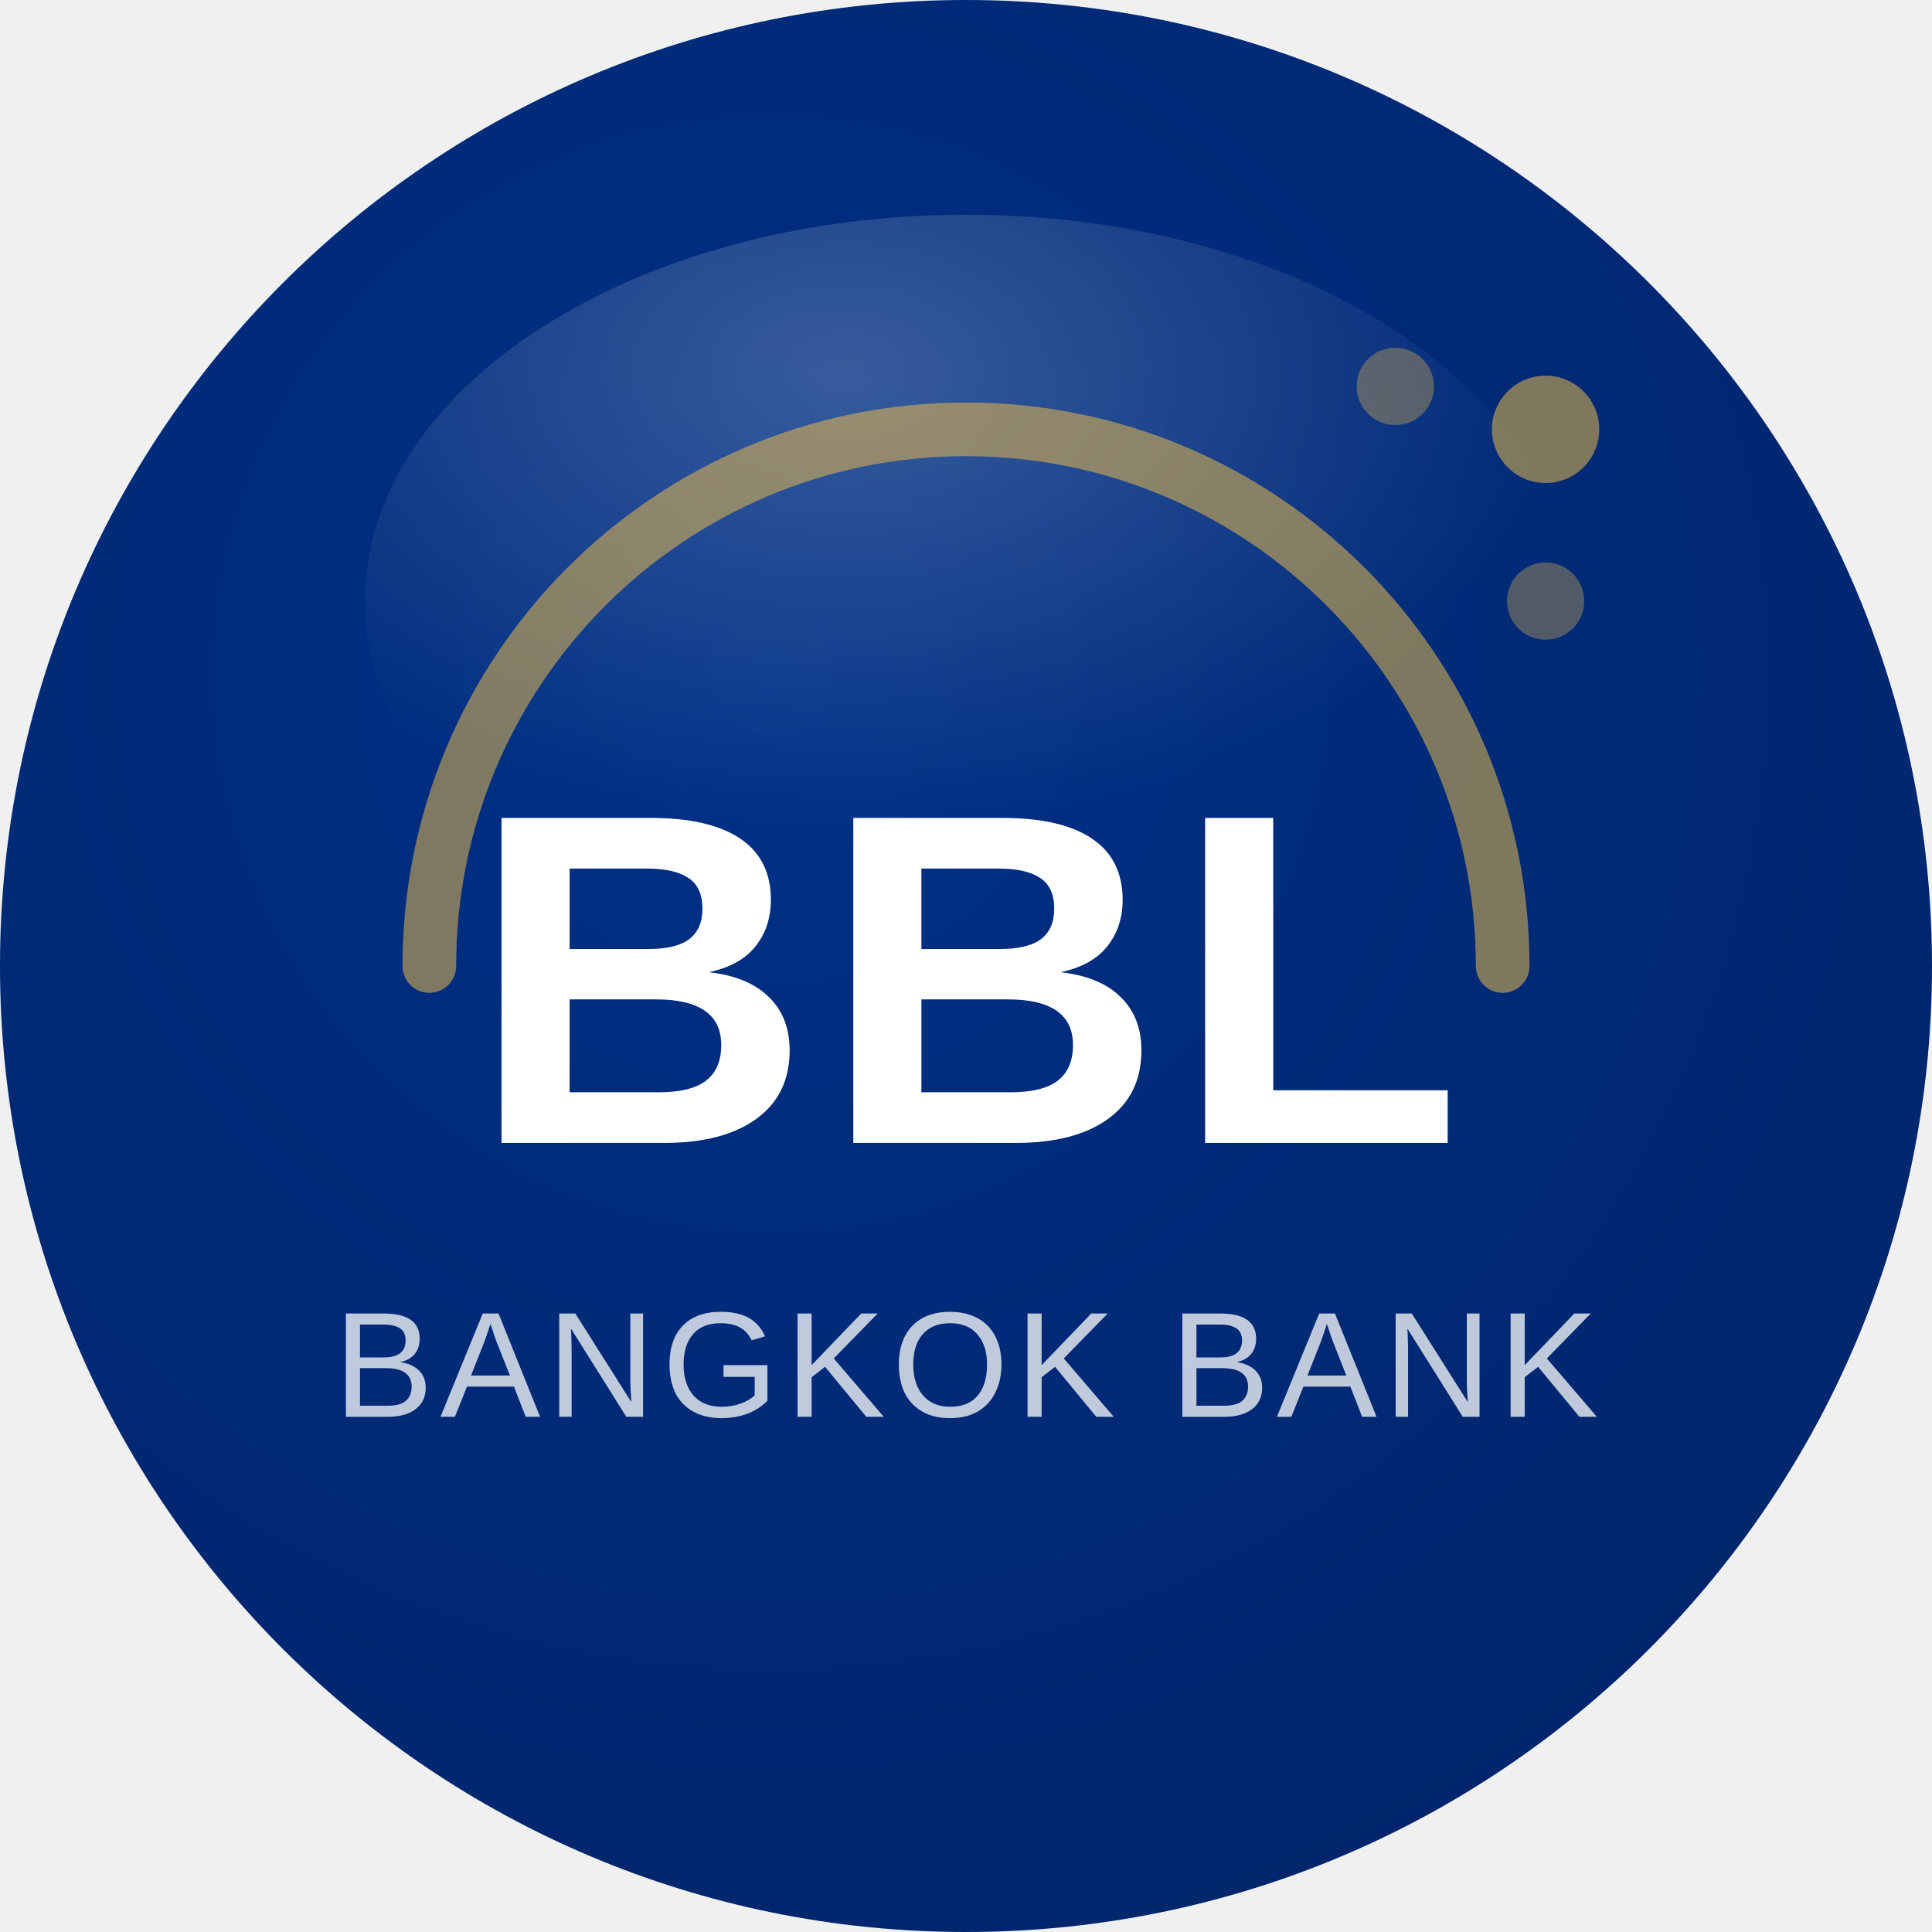
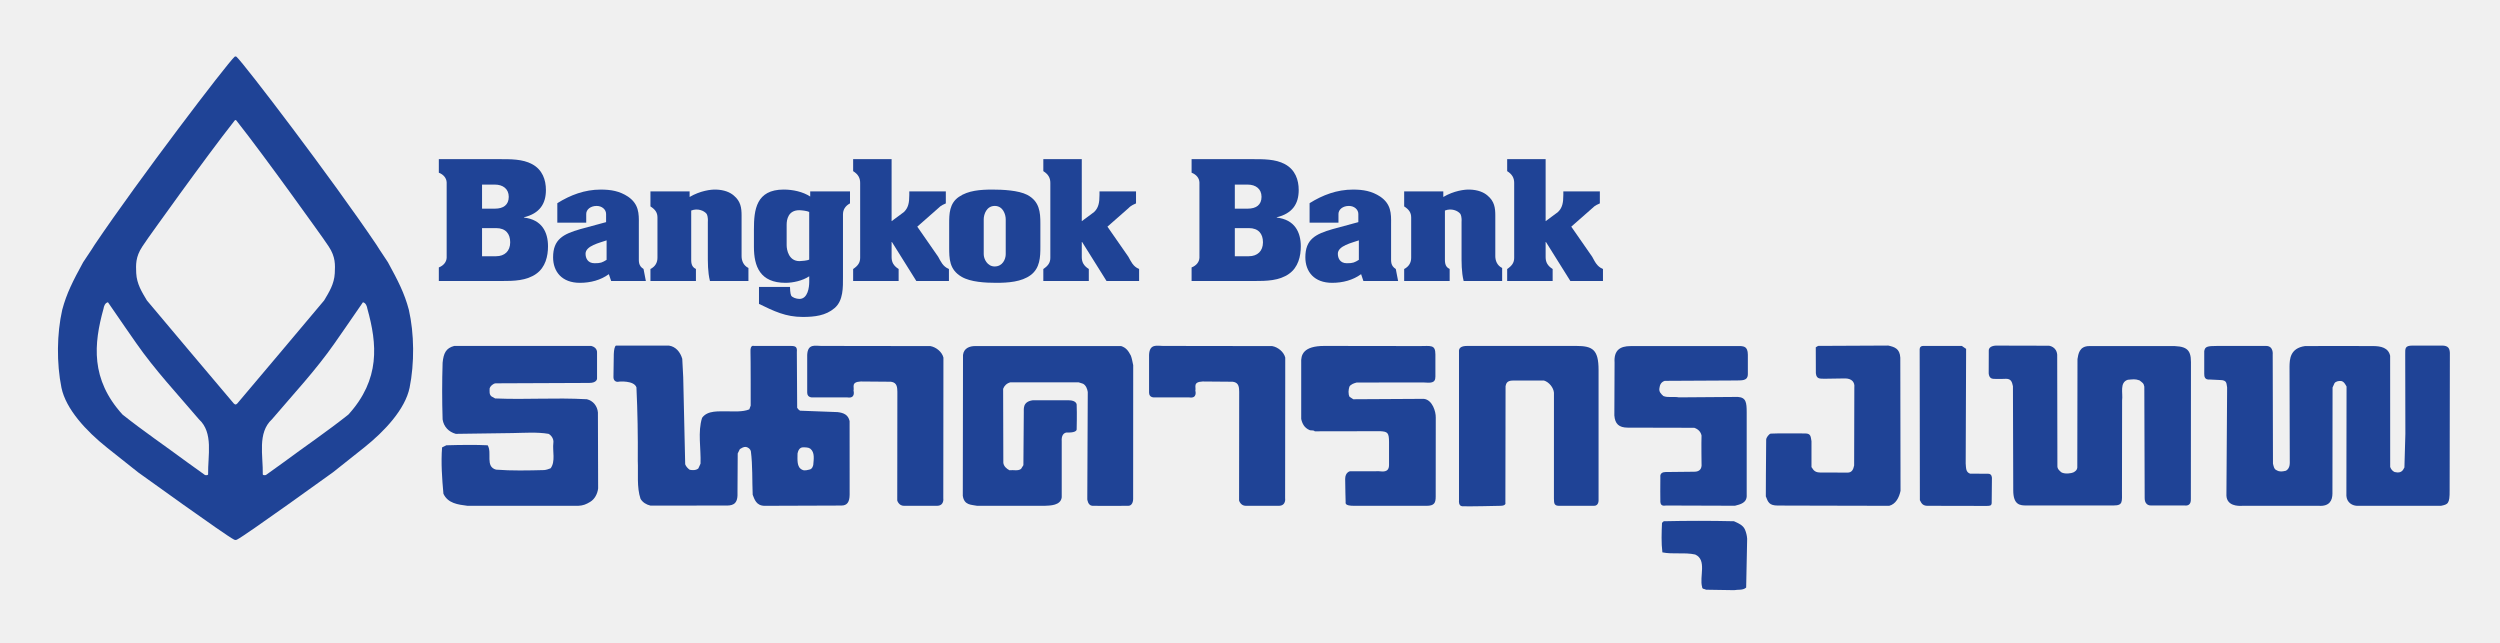
- <svg xmlns="http://www.w3.org/2000/svg" viewBox="0 0 90 90" width="90" height="90">
-   <defs>
-     <radialGradient id="bg_bbl" cx="40%" cy="35%" r="70%">
-       <stop offset="0%" stop-color="#003087" stop-opacity="1" />
-       <stop offset="100%" stop-color="#00256B" stop-opacity="1" />
-     </radialGradient>
-     <radialGradient id="shine_bbl" cx="40%" cy="20%" r="60%">
-       <stop offset="0%" stop-color="#ffffff" stop-opacity="0.22" />
-       <stop offset="100%" stop-color="#ffffff" stop-opacity="0" />
-     </radialGradient>
-   </defs>
-   <circle cx="45" cy="45" r="45" fill="url(#bg_bbl)" />
-   <ellipse cx="45" cy="28" rx="28" ry="18" fill="url(#shine_bbl)" />
-   <path d="M 20 45 A 25 25 0 0 1 70 45" stroke="#E8B84B" stroke-width="2.5" fill="none" stroke-linecap="round" opacity="0.55" />
-   <text x="45" y="47" font-family="'Helvetica Neue',Arial,sans-serif" font-size="22" font-weight="800" fill="#FFFFFF" text-anchor="middle" dominant-baseline="middle" letter-spacing="0.5">BBL</text>
-   <text x="45" y="66" font-family="'Helvetica Neue',Arial,sans-serif" font-size="7" font-weight="400" fill="#FFFFFF" text-anchor="middle" opacity="0.75" letter-spacing="0.3">BANGKOK BANK</text>
-   <circle cx="72" cy="20" r="2.5" fill="#E8B84B" opacity="0.55" />
-   <circle cx="65" cy="18" r="1.8" fill="#E8B84B" opacity="0.35" />
-   <circle cx="72" cy="28" r="1.8" fill="#E8B84B" opacity="0.35" />
+ <svg xmlns="http://www.w3.org/2000/svg" version="1.0" id="Ebene_1" x="0px" y="0px" width="319px" height="82px" viewBox="0 0 319 82" enable-background="new 0 0 319 82" xml:space="preserve">
+   <path fill="#1F4396" d="M61.509,32.696h1.787c1.097,0,1.805-0.655,1.805-1.78c0-1.092-0.575-1.81-1.805-1.81h-1.787 M61.509,26.625  h1.64c1.082,0,1.768-0.481,1.768-1.51c0-1.01-0.739-1.561-1.768-1.561h-1.64V26.625z M55.994,35.854v-1.729  c0.619-0.239,0.977-0.712,1-1.235V23.27c-0.023-0.525-0.381-0.997-1-1.233v-1.729h7.752c1.39,0,2.945-0.019,4.147,0.636  c1.328,0.708,1.766,2.013,1.766,3.302c0,1.775-0.812,2.994-2.802,3.48v0.037c2.282,0.255,3.069,1.852,3.069,3.667  c0,1.269-0.333,2.682-1.492,3.5c-1.265,0.905-2.885,0.926-4.438,0.926H55.994z" />
+   <path fill="#1F4396" d="M77.403,30.67c-0.871,0.31-2.686,0.69-2.686,1.705c0,0.565,0.274,1.214,1.158,1.214  c0.787,0,0.971-0.095,1.527-0.435 M77.688,34.983c-1.037,0.761-2.346,1.106-3.694,1.106c-2.283,0-3.419-1.408-3.419-3.262  c0-2.288,1.282-2.96,3.481-3.594l3.281-0.889v-1.042c0-0.563-0.519-1.025-1.203-1.025c-0.787,0-1.332,0.463-1.332,1.025v1.114  h-3.688v-2.49c1.682-1.05,3.502-1.735,5.534-1.735c1.307,0,2.399,0.18,3.499,0.907c1.369,0.943,1.389,2.142,1.369,3.466v4.22  c0,0.599-0.063,1.124,0.6,1.541l0.295,1.531h-4.427" />
+   <path fill="#1F4396" d="M157.563,32.696h1.787c1.099,0,1.805-0.655,1.805-1.78c0-1.092-0.577-1.81-1.805-1.81h-1.787   M157.563,26.625h1.641c1.083,0,1.767-0.481,1.767-1.51c0-1.01-0.738-1.561-1.767-1.561h-1.641V26.625z M152.047,35.854v-1.729  c0.623-0.239,0.98-0.712,1-1.235V23.27c-0.021-0.525-0.378-0.997-1-1.233v-1.729h7.755c1.39,0,2.946-0.019,4.148,0.636  c1.327,0.708,1.765,2.013,1.765,3.302c0,1.775-0.81,2.994-2.802,3.48v0.037c2.281,0.255,3.069,1.852,3.069,3.667  c0,1.269-0.333,2.682-1.491,3.5c-1.267,0.905-2.887,0.926-4.44,0.926H152.047z" />
+   <path fill="#1F4396" d="M173.391,30.67c-0.868,0.31-2.682,0.69-2.682,1.705c0,0.565,0.271,1.214,1.154,1.214  c0.788,0,0.973-0.095,1.527-0.435 M173.677,34.983c-1.037,0.761-2.347,1.106-3.697,1.106c-2.28,0-3.417-1.408-3.417-3.262  c0-2.288,1.281-2.96,3.481-3.594l3.28-0.889v-1.042c0-0.563-0.518-1.025-1.201-1.025c-0.789,0-1.335,0.463-1.335,1.025v1.114h-3.685  v-2.49c1.678-1.05,3.498-1.735,5.533-1.735c1.305,0,2.398,0.18,3.498,0.907c1.368,0.943,1.389,2.142,1.368,3.466v4.22  c0,0.599-0.063,1.124,0.601,1.541l0.296,1.531h-4.43L173.677,34.983z" />
+   <path fill="#1F4396" d="M87.995,25.133c1.349-0.792,2.71-0.968,3.376-0.943c1.02,0.035,1.762,0.328,2.261,0.761  c0.89,0.745,0.994,1.577,0.994,2.558v5.181c0,0.561,0.231,1.195,0.874,1.504v1.66h-4.91c-0.291-1.162-0.27-2.377-0.27-3.555v-3.983  c0-0.071,0.06-0.596-0.146-1.015c-0.333-0.435-1.168-0.76-1.976-0.435v5.953c0,0.561-0.063,1.197,0.602,1.504v1.531h-5.803v-1.531  c0.644-0.325,0.895-0.853,0.895-1.433v-5.137c0-0.615-0.271-1.017-0.895-1.415v-1.913h4.996" />
+   <path fill="#1F4396" d="M184.166,25.133c1.348-0.792,2.712-0.968,3.381-0.943c1.016,0.035,1.76,0.328,2.26,0.761  c0.891,0.745,0.994,1.577,0.994,2.558v5.181c0,0.561,0.231,1.195,0.873,1.504v1.66h-4.912c-0.289-1.162-0.268-2.377-0.268-3.555  v-3.983c0-0.071,0.062-0.596-0.145-1.015c-0.333-0.435-1.168-0.76-1.977-0.435v5.953c0,0.561-0.061,1.197,0.604,1.504v1.531h-5.804  v-1.531c0.642-0.325,0.894-0.853,0.894-1.433v-5.137c0-0.615-0.273-1.017-0.894-1.415v-1.913h4.993" />
+   <path fill="#1F4396" d="M103.254,27.046c-0.224-0.135-0.986-0.223-1.269-0.223c-1.417,0-1.608,1.213-1.608,1.833v2.64  c0,0.587,0.27,2.023,1.628,2.023c0.244,0,1.025-0.07,1.25-0.19 M108.459,25.951c-0.643,0.347-0.895,0.839-0.895,1.417v7.958  c0,1.289,0.063,3.029-1.078,3.991c-1.121,0.964-2.566,1.125-4.059,1.125c-2.178,0-3.672-0.741-5.58-1.665v-2.162h3.956  c0,0.129,0.021,0.838,0.146,1.096c0.143,0.252,0.666,0.43,1.061,0.43c1.077,0,1.248-1.508,1.248-2.162v-0.725  c-0.872,0.58-2.098,0.835-3.029,0.835c-3.231,0-4.028-2.082-4.028-4.586v-2.24c0-2.484,0.278-5.075,3.797-5.075  c1.163,0,2.45,0.275,3.385,0.89v-0.652h5.077V25.951z" />
+   <path fill="#1F4396" d="M113.768,28.222l1.573-1.167c0.555-0.533,0.686-1.178,0.686-2.175v-0.454h4.66v1.528  c-0.164,0.076-0.621,0.238-0.974,0.618l-2.669,2.35l2.669,3.844c0.333,0.595,0.582,1.233,1.371,1.56v1.53h-4.16l-3.113-4.974h-0.042  v1.938c0,0.615,0.233,1.087,0.896,1.506v1.53h-5.805v-1.53c0.623-0.419,0.896-0.819,0.896-1.434v-9.548  c0-0.618-0.233-1.088-0.896-1.506v-1.53h4.909" />
+   <path fill="#1F4396" d="M197.223,28.222l1.572-1.167c0.557-0.533,0.686-1.178,0.686-2.175v-0.454h4.66v1.528  c-0.165,0.076-0.621,0.238-0.975,0.618l-2.671,2.35l2.671,3.844c0.334,0.595,0.584,1.233,1.373,1.56v1.53h-4.161l-3.112-4.974  h-0.043v1.938c0,0.615,0.232,1.087,0.895,1.506v1.53h-5.803v-1.53c0.621-0.419,0.895-0.819,0.895-1.434v-9.548  c0-0.618-0.231-1.088-0.895-1.506v-1.53h4.908" />
+   <path fill="#1F4396" d="M138.036,28.222l1.572-1.167c0.557-0.533,0.687-1.178,0.687-2.175v-0.454h4.661v1.528  c-0.164,0.076-0.624,0.238-0.974,0.618l-2.673,2.35l2.673,3.844c0.334,0.595,0.583,1.233,1.368,1.56v1.53h-4.157l-3.113-4.974  h-0.044v1.938c0,0.615,0.233,1.087,0.896,1.506v1.53h-5.804v-1.53c0.621-0.419,0.895-0.819,0.895-1.434v-9.548  c0-0.618-0.233-1.088-0.895-1.506v-1.53h4.907" />
+   <path fill="#1F4396" d="M125.523,32.441c0,0.617,0.472,1.56,1.393,1.56c1.027,0,1.414-0.943,1.414-1.56v-4.458  c0-0.617-0.346-1.707-1.396-1.707c-1.052,0-1.411,1.072-1.411,1.707 M132.752,31.499c0,1.272-0.041,2.703-1.225,3.593  c-1.182,0.887-2.922,0.997-4.415,0.997c-1.352,0-3.259-0.093-4.399-0.763c-1.598-0.923-1.598-2.321-1.598-3.827v-2.974  c0-1.236,0.022-2.576,1.247-3.41c1.181-0.817,2.779-0.925,4.251-0.925c1.327,0,3.318,0.088,4.459,0.671  c1.576,0.834,1.68,2.213,1.68,3.665V31.499z" />
+   <path fill="#1F4396" d="M312.573,62.567c0.024,1.752-0.243,1.788-1.107,1.975h-10.535c-0.774,0.044-1.488-0.428-1.532-1.288  l0.021-13.936c-0.174-0.305-0.329-0.631-0.699-0.705c-0.328-0.023-0.664,0.051-0.837,0.277l-0.249,0.555l-0.016,13.527  c0,0.859-0.361,1.664-1.738,1.569h-9.729c-0.584,0.044-2.018,0.018-2.061-1.33l0.09-13.767c-0.102-0.48,0.031-0.953-0.904-0.953  l-1.283-0.063c-0.678,0.063-0.733-0.367-0.733-0.736v-2.897c0.116-0.551,0.304-0.655,1.724-0.655h6.157  c0.984,0,0.855,1.088,0.855,1.088l0.034,13.928c0.077,0.297,0.124,0.723,0.473,0.85c0.383,0.225,0.724,0.164,1.152,0.066  c0,0,0.52-0.188,0.52-0.994l-0.033-12.324c0.02-0.898,0.052-2.32,1.979-2.597c1.595,0,6.724-0.021,8.666,0  c0.999,0,1.963,0.202,2.194,1.236l0.006,14.188c0.08,0.249,0.277,0.527,0.559,0.648c0.5,0.122,0.848,0.053,1.079-0.273l0.177-0.307  l0.122-4.266l-0.019-10.18c0-0.737-0.058-1.106,0.928-1.106h3.877c0.641,0.042,0.862,0.31,0.892,0.923L312.573,62.567" />
+   <path fill="#1F4396" d="M279.553,63.64c0.044,0.855-0.475,0.902-0.809,0.855h-4.277c0,0-0.807,0.091-0.807-0.954l-0.045-14.204  c-0.076-0.45-0.241-0.504-0.621-0.804c-0.572-0.203-0.857-0.122-1.489-0.074c-1.077,0.348-0.598,1.705-0.724,2.636l-0.018,11.548  c0,1.375,0.144,1.853-1.045,1.853h-11.116c-0.829,0.013-1.718-0.047-1.712-1.95l-0.039-13.262c-0.109-0.477-0.195-0.941-0.855-0.949  c0,0-1.152,0.048-1.674,0.002c-0.564-0.042-0.564-0.707-0.564-0.707l0.01-2.914c0-0.617,0.927-0.617,0.927-0.617l6.759,0.016  c0,0,0.952,0.098,1.045,1.14l0.025,14.208c-0.025,0.352,0.295,0.656,0.55,0.832c0.452,0.199,1.132,0.147,1.559-0.049  c0.328-0.202,0.479-0.404,0.431-0.883l0.023-13.541c0.103-0.625,0.219-1.662,1.506-1.662h10.163c2.191-0.061,2.81,0.371,2.81,2.035  L279.553,63.64" />
+   <path fill="#1F4396" d="M254.139,64.16c0,0.426-0.328,0.382-0.672,0.396l-7.305-0.015c-0.767,0.044-0.943-0.223-1.186-0.715  l-0.027-19.21c0,0-0.051-0.477,0.457-0.477h4.923l0.548,0.377l-0.055,14.629c0.052,0.573,0,1.092,0.557,1.291  c0,0,1.867,0.016,2.334,0.016c0.48,0,0.457,0.561,0.457,0.561L254.139,64.16" />
+   <path fill="#1F4396" d="M242.508,62.635c-0.174,0.829-0.596,1.685-1.447,1.907c0,0-14.222-0.03-14.195-0.034  c-1.139,0.004-1.264-0.449-1.547-1.176c0,0,0.014-4.869,0.045-7.223c0-0.28,0.357-0.727,0.576-0.779  c0.604-0.055,4.403-0.022,4.403-0.022c0.744,0,0.698,0.429,0.802,0.984v3.321c0.17,0.131,0.247,0.68,1.108,0.68l3.403,0.01  c0.664,0.051,0.83-0.43,0.932-0.906l0.025-9.989c0.074-0.581-0.287-1.16-1.279-1.119l-2.484,0.038  c-0.468-0.038-1.08,0.145-1.147-0.715c0,0,0-1.912-0.011-3.297l0.298-0.178l8.956-0.043c0.782,0.18,1.467,0.374,1.533,1.543  L242.508,62.635" />
+   <path fill="#1F4396" d="M222.879,63.123c0.074,1.067-0.846,1.236-1.5,1.41l-8.758-0.029c-0.406,0.053-0.712,0.045-0.759-0.459  c-0.028-0.578,0-1.91,0-3.199c0,0-0.122-0.615,0.675-0.615l3.654-0.039c0.678,0,0.99-0.369,0.926-1.046c0,0-0.039-2.716,0-3.573  c-0.104-0.477-0.42-0.809-0.926-0.986l-8.484-0.02c-1.146,0-1.639-0.495-1.716-1.563l0.028-6.752  c-0.099-1.555,0.688-2.09,2.041-2.09h14.109c0.223,0.053,0.857-0.031,0.857,1.109v2.459c0,0.926-0.857,0.781-1.396,0.818  l-9.213,0.049c-0.455,0.152-0.627,0.499-0.678,0.949c-0.072,0.457,0.201,0.707,0.503,0.986c0.575,0.242,1.354,0.047,1.986,0.172  l7.515-0.057c1.064,0.071,1.135,0.711,1.135,1.998V63.123" />
+   <path fill="#1F4396" d="M222.811,74.973c-0.432,0.38-1.023,0.23-1.531,0.332l-3.586-0.057c-0.177-0.121-0.504-0.045-0.504-0.35  c-0.376-1.303,0.65-3.461-0.886-4.143c-1.327-0.297-2.884,0-4.183-0.273c-0.154-1.205-0.102-2.539-0.049-3.764l0.218-0.208  c2.993-0.069,5.981-0.069,8.965,0c0.554,0.257,1.155,0.481,1.411,1.084c0.145,0.349,0.248,0.755,0.271,1.154L222.811,74.973" />
+   <path fill="#1F4396" d="M203.977,63.838c0,0,0.033,0.704-0.575,0.704h-4.506c-0.744,0-0.562-0.624-0.615-0.927l0.003-13.5  c-0.055-0.655-0.618-1.359-1.274-1.559h-3.937c-0.862,0-0.891,0.452-0.963,0.721l-0.023,14.854c0,0,0.154,0.411-0.641,0.411  c0,0-4.42,0.106-4.883,0.054c-0.48-0.054-0.395-0.713-0.395-0.713V44.919c-0.061-0.552,0.314-0.778,1.051-0.778h13.918  c2.09,0,2.84,0.479,2.84,3.069V63.838" />
+   <path fill="#1F4396" d="M183.195,63.371c0,0.802-0.185,1.171-1.17,1.171c0,0-9.172,0.005-9.233,0c-1.235,0-1.09-0.334-1.09-0.533  c0,0-0.058-2.034-0.058-2.897c0-0.855,0.608-0.979,0.608-0.979l3.697-0.004c0.388,0.014,1.292,0.247,1.292-0.803v-2.894  c0-1.229-0.184-1.351-1.102-1.412l-8.372,0.015c-0.179-0.201-0.505-0.05-0.704-0.176c-0.607-0.252-0.906-0.806-1.029-1.404v-7.158  c-0.056-1.009,0.25-2.156,2.958-2.156l12.178,0.017c1.386,0,1.987-0.223,1.987,1.071v2.837c0,0.858-0.617,0.797-1.539,0.735  l-8.508,0.009c-0.346,0.101-0.725,0.199-0.926,0.526c-0.123,0.376-0.179,0.932,0.025,1.305l0.473,0.303l8.998-0.051  c1.104,0.121,1.546,1.656,1.523,2.385L183.195,63.371" />
+   <path fill="#1F4396" d="M163.981,63.578c0,0,0.158,0.964-0.826,0.964h-4.188c-0.679,0-0.86-0.679-0.86-0.679l0.014-13.873  c-0.023-0.424,0.038-1.176-0.817-1.28l-3.853-0.032c-1.293,0.062-0.802,0.736-0.925,1.168c0,0,0.31,1.047-0.801,0.863h-4.432  c0,0-0.672,0.061-0.672-0.615v-4.806c0.058-1.477,1.041-1.147,1.78-1.147l13.934,0.02c0.725,0.129,1.482,0.734,1.663,1.469  L163.981,63.578" />
+   <path fill="#1F4396" d="M120.364,63.578c0,0,0.158,0.964-0.825,0.964h-4.186c-0.679,0-0.864-0.679-0.864-0.679l0.015-13.873  c-0.026-0.424,0.04-1.176-0.818-1.28l-3.851-0.032c-1.293,0.062-0.801,0.736-0.924,1.168c0,0,0.308,1.047-0.803,0.863h-4.431  c0,0-0.678,0.061-0.678-0.615v-4.806c0.064-1.477,1.049-1.147,1.784-1.147l13.934,0.02c0.726,0.129,1.487,0.734,1.664,1.469  L120.364,63.578" />
+   <path fill="#1F4396" d="M144.589,63.64c0,0,0.035,0.902-0.642,0.902c-1.172,0-4.188,0.018-4.553,0  c-0.595-0.034-0.656-0.839-0.656-0.839l0.061-13.687c-0.06-0.401-0.232-0.849-0.605-1.052l-0.551-0.176h-8.733  c-0.458,0.127-0.759,0.428-0.91,0.826l0.025,9.439c0.047,0.432,0.401,0.758,0.783,0.951c0.55-0.068,1.052,0.129,1.476-0.169  l0.301-0.479l0.051-6.681c0.027-0.446-0.208-1.413,1.147-1.601h4.556c1.044,0,1.044,0.558,1.044,0.558c0.051,1.149,0,3.079,0,3.079  c0.063,0.49-0.86,0.49-1.298,0.477c-0.323,0.051-0.67,0.328-0.609,1.123v7.141c-0.123,1.055-1.477,1.061-2.182,1.089h-8.615  c-0.705-0.155-1.641-0.034-1.826-1.274l0.027-17.967c0.096-0.877,0.85-1.143,1.557-1.143h18.618  c0.622,0.201,0.912,0.591,1.237,1.213c0.156,0.383,0.205,0.828,0.305,1.23L144.589,63.64" />
+   <path fill="#1F4396" d="M107.359,64.508l-9.773,0.034c-1.11,0-1.318-0.86-1.543-1.413c-0.078-1.834,0-3.742-0.229-5.524  c-0.073-0.325-0.322-0.503-0.627-0.579c-0.327-0.023-0.551,0.151-0.779,0.277l-0.276,0.559l-0.028,5.096  c0.062,1.551-0.828,1.551-1.539,1.551l-9.577,0.004c-0.527-0.129-0.982-0.403-1.254-0.86c-0.503-1.478-0.279-3.281-0.352-4.839  c0.025-3.17-0.026-6.307-0.173-9.391c-0.326-0.904-2.203-0.729-2.203-0.729c-0.36,0.105-0.729-0.08-0.729-0.569l0.043-2.959  c0.023-0.532,0.104-0.94,0.267-1.067h6.772c0.874,0.127,1.445,0.827,1.697,1.683c0.044,0.681,0.122,2.337,0.122,2.337  c0.05,2.256,0.253,11.122,0.253,11.122c0.097,0.274,0.324,0.528,0.577,0.702c0.373,0.074,0.825,0.074,1.104-0.174l0.276-0.605  c0.074-1.909-0.377-4.068,0.199-5.85c0.704-0.98,2.132-0.807,3.219-0.828c0.798,0,1.977,0.098,2.807-0.252l0.175-0.48  c0,0,0.005-6.358-0.026-6.834c-0.059-0.986,0.433-0.777,0.433-0.777h4.741c0.617,0,0.8,0.163,0.741,0.777l0.042,7.119  c0.097,0.145,0.199,0.27,0.375,0.365l4.783,0.18c0.795,0.095,1.346,0.341,1.532,1.143l0.005,9.382  C108.406,64.066,108.095,64.508,107.359,64.508 M103.77,59.339c0.053-0.703,0.229-1.611-0.376-2.086  c-0.226-0.173-0.604-0.173-0.954-0.173c-0.427,0.021-0.603,0.426-0.674,0.781c0,0.774-0.129,1.752,0.595,2.08  c0.305,0.174,0.708,0.019,1.033-0.052C103.621,59.784,103.697,59.588,103.77,59.339" />
+   <path fill="#1F4396" d="M76.322,62.313c-0.075,0.682-0.429,1.381-1.028,1.734c-0.501,0.303-0.886,0.467-1.515,0.495H59.658  c-1.228-0.157-2.497-0.308-3.077-1.54c-0.172-1.912-0.325-3.953-0.172-5.914l0.544-0.269c1.708-0.053,3.902-0.075,5.273,0  c0.601,0.949-0.353,2.735,1.077,3.108c1.934,0.155,4.117,0.107,6.123,0.055c0.307-0.025,0.561-0.127,0.831-0.228  c0.653-0.856,0.225-2.208,0.351-3.235c0.076-0.506-0.251-0.959-0.603-1.158c-1.453-0.252-3.109-0.125-4.618-0.101l-7.227,0.101  c-0.906-0.252-1.533-0.904-1.682-1.835c-0.078-2.479-0.078-4.771,0-7.253c0.123-1.205,0.424-1.853,1.482-2.133h17.483  c0.275,0.074,0.803,0.283,0.74,0.963v3.205c0,0,0,0.554-0.985,0.554c-0.799,0-11.944,0.05-11.944,0.05  c-0.325,0.021-0.676,0.324-0.777,0.648c0,0.379-0.076,0.779,0.248,1.031l0.455,0.25c4.118,0.172,7.468-0.125,11.711,0.102  c0.806,0.199,1.331,0.879,1.403,1.686L76.322,62.313" />
+   <path fill="#1F4396" d="M52.169,39.529c-0.558-2.11-1.365-3.672-2.667-6.058c-0.425-0.677-0.974-1.433-1.464-2.235  c-5.661-8.394-16.83-23.043-17.852-23.984c0,0-0.07-0.054-0.127-0.054c-0.064,0-0.135,0.054-0.135,0.054  c-1.016,0.94-12.188,15.59-17.851,23.984c-0.489,0.803-1.038,1.559-1.467,2.235c-1.3,2.386-2.104,3.948-2.665,6.058  c-0.694,3.047-0.729,6.836-0.098,9.951c0.57,2.734,3.168,5.527,5.781,7.613l3.999,3.176c0,0,11.177,8.059,12.215,8.568  c0,0,0.103,0.068,0.22,0.068c0.114,0,0.213-0.068,0.213-0.068c1.042-0.51,12.212-8.568,12.212-8.568l3.999-3.176  c2.616-2.086,5.211-4.879,5.78-7.613C52.894,46.365,52.865,42.576,52.169,39.529 M26.555,60.549c-0.079,0.12-0.26,0.082-0.39,0.07  c-0.653-0.459-2.272-1.631-2.272-1.631c-2.783-2.063-5.59-3.967-8.258-6.088c-4.094-4.506-3.679-9.002-2.424-13.52  c0.045-0.291,0.18-0.732,0.565-0.811c1.154,1.703,3.602,5.211,3.602,5.211c2.382,3.424,5.275,6.51,8.01,9.725  C27.266,55.23,26.507,58.127,26.555,60.549 M30.062,51.615c-0.056-0.002-0.146-0.04-0.231-0.128  c-3.543-4.196-7.562-8.94-11.088-13.153c-0.638-1.068-1.288-2.094-1.361-3.47c-0.042-1.074-0.109-2.063,0.78-3.409  c0,0,0.587-0.853,0.755-1.104c0,0,7.224-10.159,11.028-14.973c0,0,0.05-0.066,0.114-0.066c0.054,0,0.102,0.066,0.102,0.066  c3.804,4.813,11.026,14.973,11.026,14.973c0.171,0.251,0.759,1.104,0.759,1.104c0.886,1.347,0.819,2.335,0.772,3.409  c-0.07,1.376-0.723,2.401-1.357,3.47c-3.528,4.213-7.545,8.957-11.085,13.153C30.191,51.575,30.106,51.613,30.062,51.615   M44.453,52.9c-2.668,2.121-5.479,4.024-8.263,6.088c0,0-1.616,1.172-2.271,1.631c-0.13,0.012-0.311,0.05-0.387-0.07  c0.049-2.422-0.712-5.318,1.168-7.043c2.735-3.215,5.626-6.301,8.007-9.725c0,0,2.448-3.508,3.603-5.211  c0.379,0.078,0.517,0.52,0.563,0.811C48.134,43.898,48.545,48.395,44.453,52.9" />
</svg>
